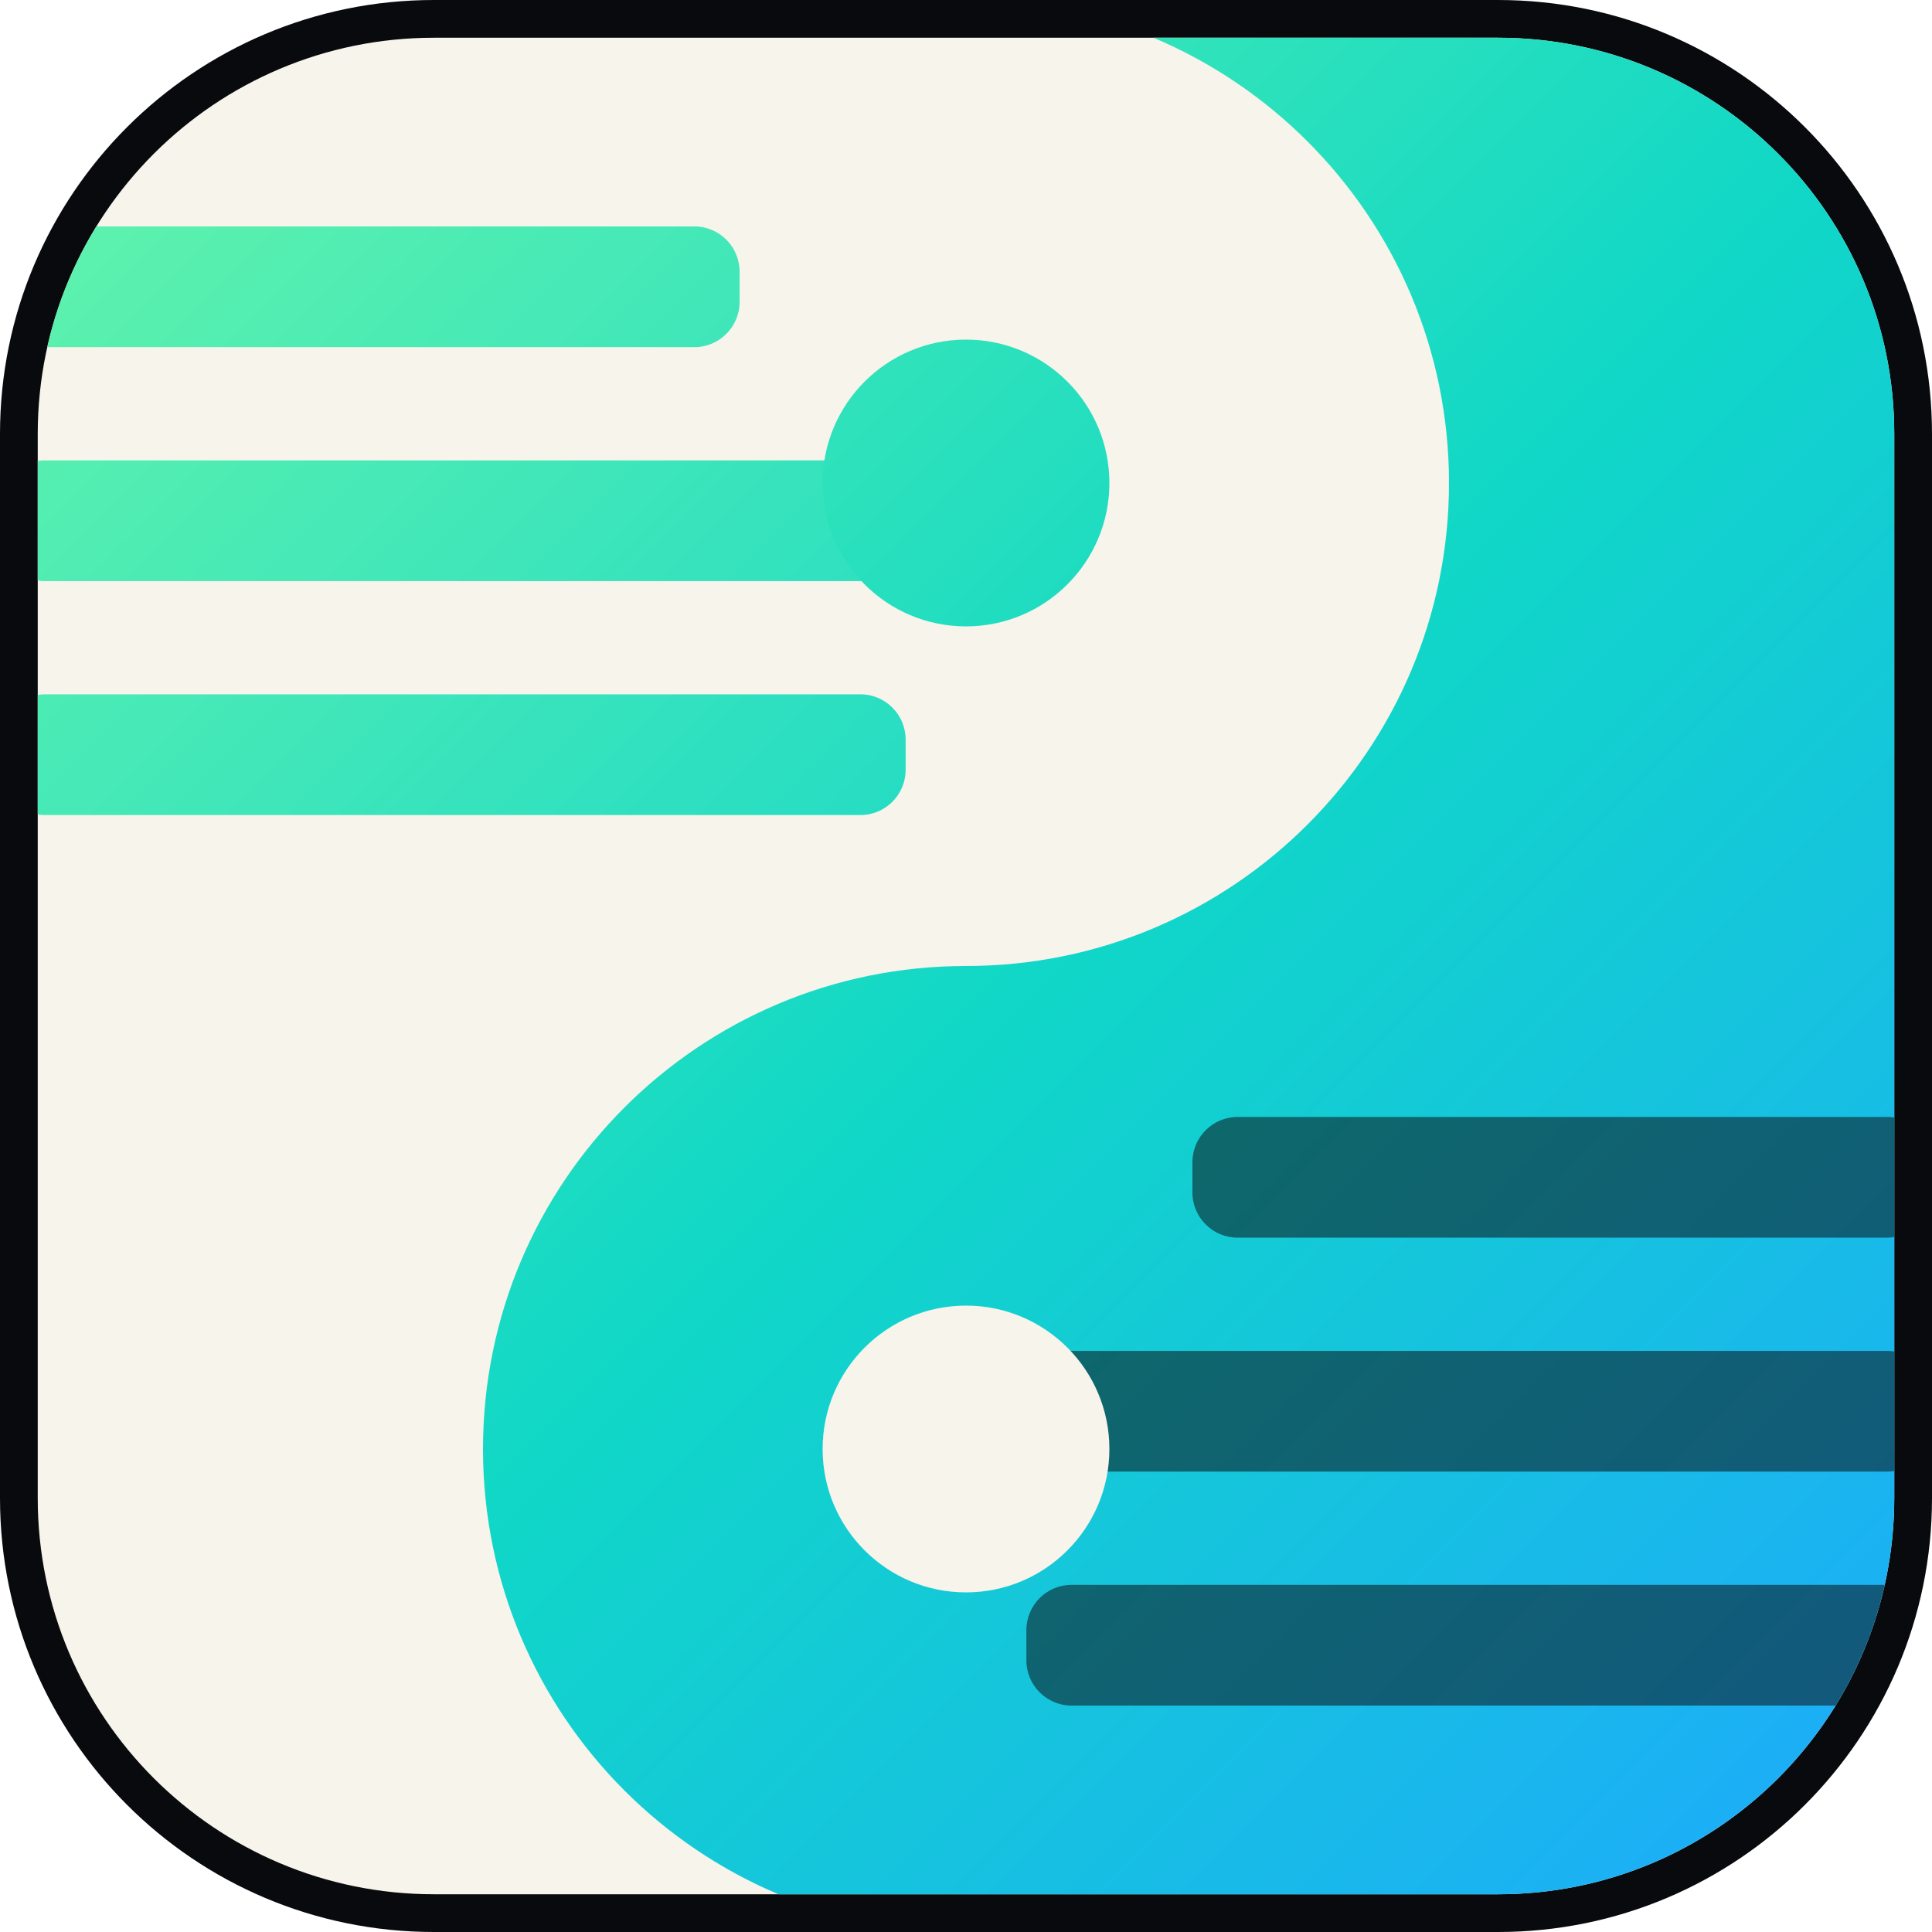
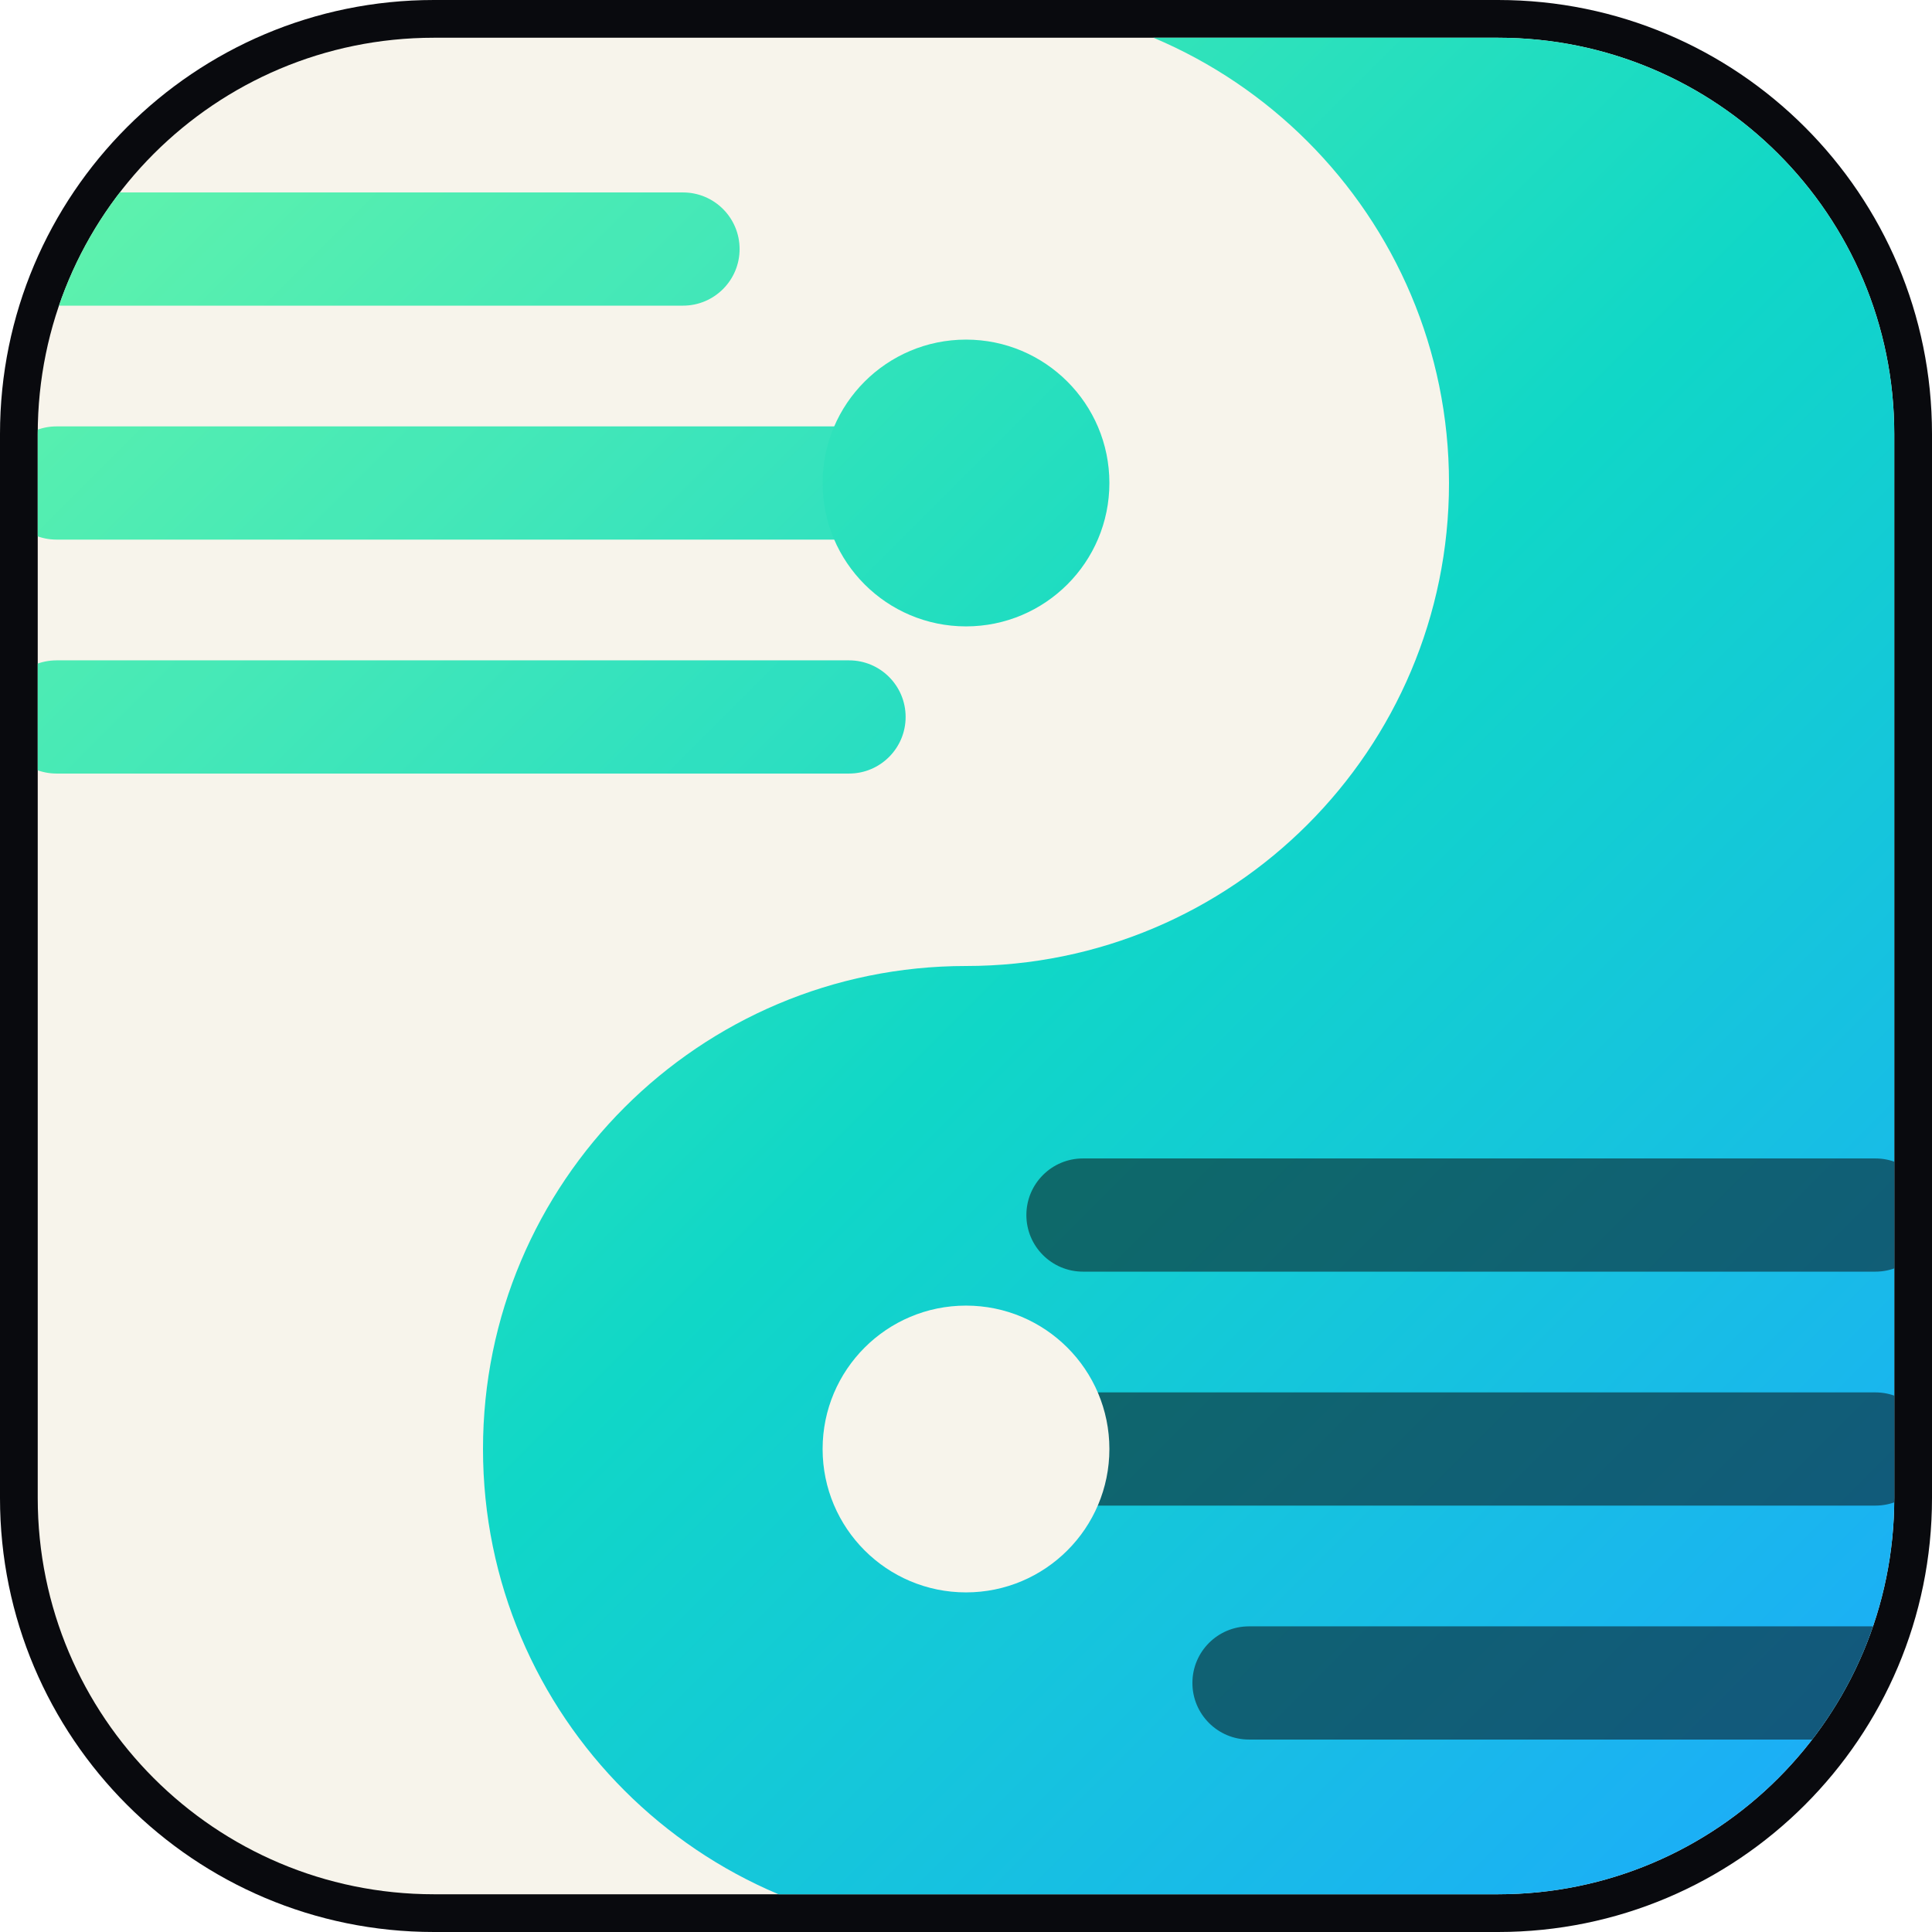
<svg xmlns="http://www.w3.org/2000/svg" width="512" height="512" viewBox="0 0 512 512">
  <defs>
    <linearGradient id="set" x1="0" y1="0" x2="512" y2="512" gradientUnits="userSpaceOnUse">
      <stop offset="0" stop-color="#63F5A6" />
      <stop offset="0.52" stop-color="#10D7C7" />
      <stop offset="1" stop-color="#1EA7FF" />
    </linearGradient>
-     <clipPath id="face">
+     <clipPath id="face-set">
      <rect x="10" y="10" width="492" height="492" rx="105" />
    </clipPath>
  </defs>
  <rect x="0" y="0" width="512" height="512" rx="115" fill="#090A0E" />
  <rect x="10" y="10" width="492" height="492" rx="105" fill="#F7F4EB" />
-   <g clip-path="url(#face)">
+   <g clip-path="url(#face-set)">
    <path d="M256 0H512V512H256A128 128 0 0 1 256 256A128 128 0 0 0 256 0Z" fill="url(#set)" />
    <g fill="url(#set)" opacity="0.96">
-       <rect x="0" y="60" width="196" height="32" rx="12" />
-       <rect x="0" y="122" width="284" height="32" rx="12" />
-       <rect x="0" y="184" width="240" height="32" rx="12" />
+       <rect x="0" y="51" width="196" height="30" rx="15" />
+       <rect x="0" y="113" width="284" height="30" rx="15" />
+       <rect x="0" y="175" width="240" height="30" rx="15" />
    </g>
    <g fill="#090A0E" opacity="0.52">
-       <rect x="316" y="296" width="196" height="32" rx="12" />
-       <rect x="228" y="358" width="284" height="32" rx="12" />
-       <rect x="272" y="420" width="240" height="32" rx="12" />
+       <rect x="272" y="307" width="240" height="30" rx="15" />
+       <rect x="228" y="369" width="284" height="30" rx="15" />
+       <rect x="316" y="431" width="196" height="30" rx="15" />
    </g>
  </g>
  <circle cx="256" cy="128" r="38" fill="url(#set)" />
  <circle cx="256" cy="384" r="38" fill="#F7F4EB" />
</svg>
